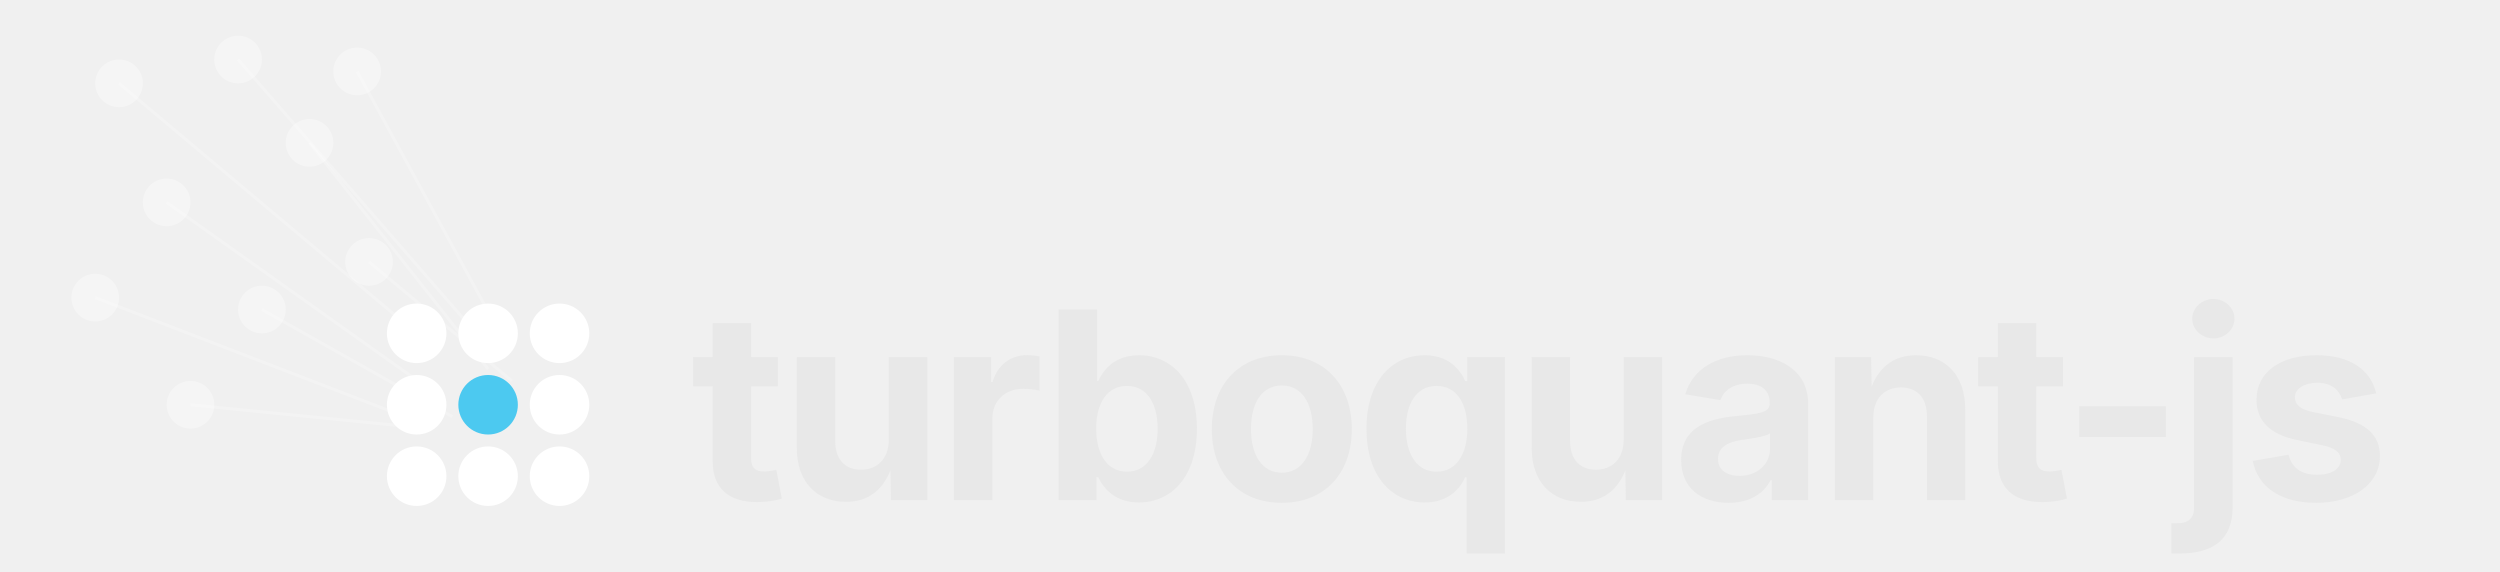
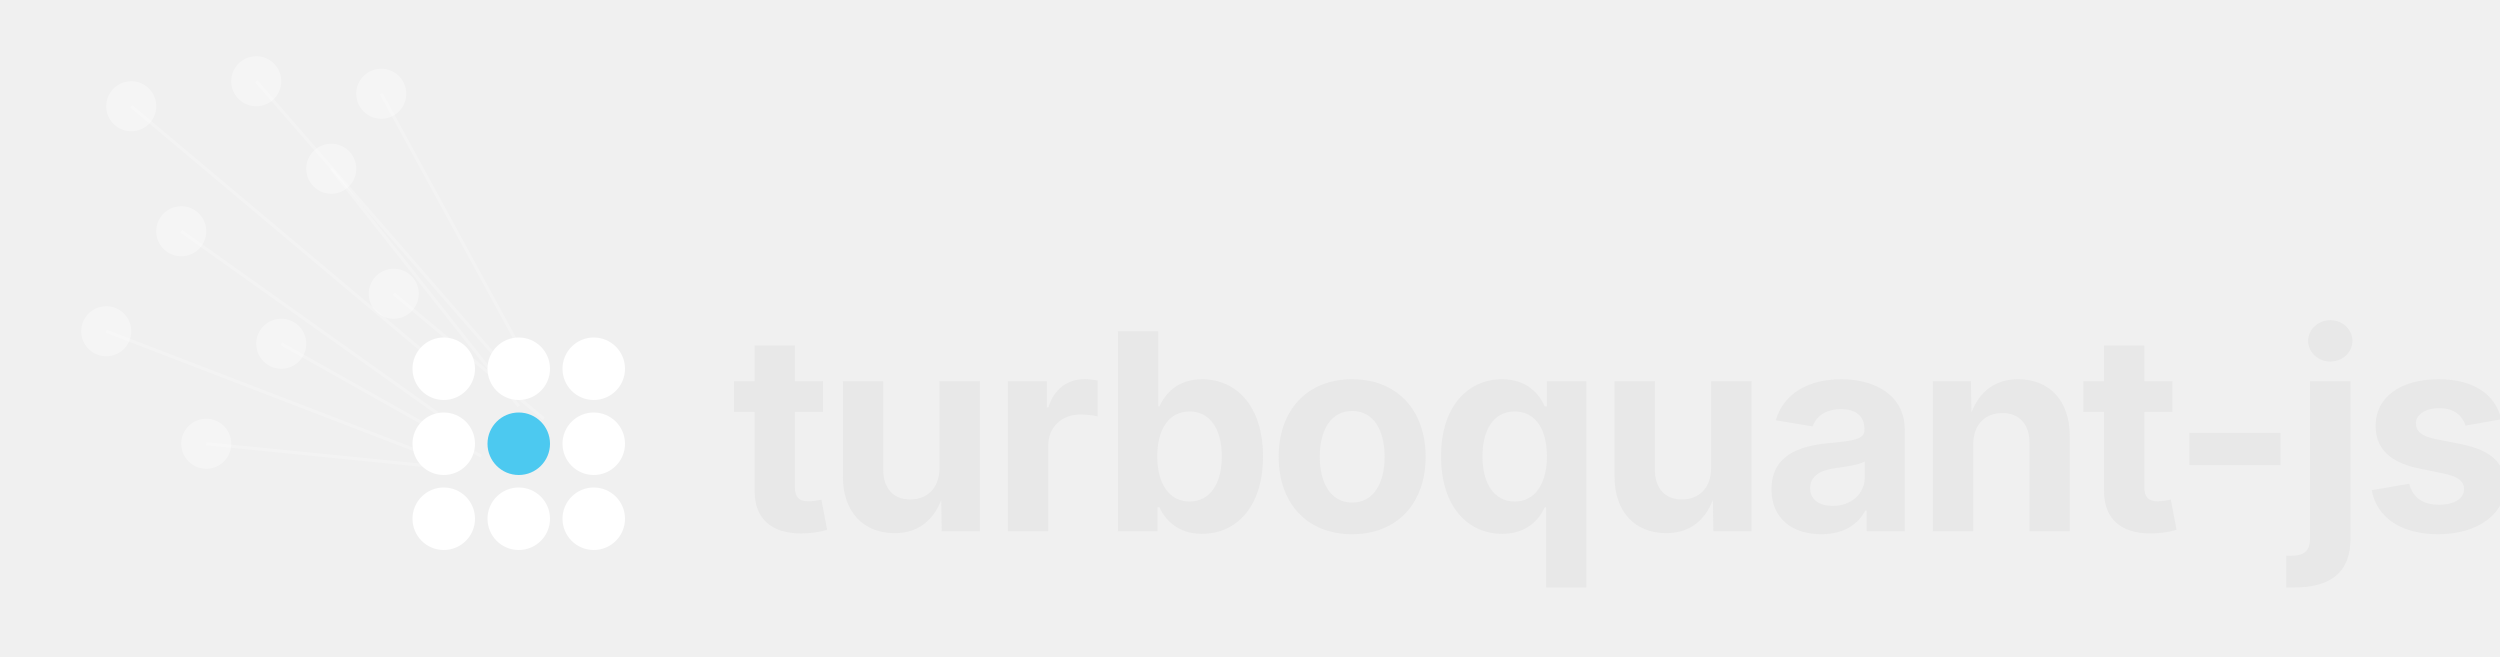
- <svg xmlns="http://www.w3.org/2000/svg" viewBox="-8 -4 420 96" width="420" height="96">
+ <svg xmlns="http://www.w3.org/2000/svg" viewBox="-9 -7 400 105" width="400" height="105">
  <circle cx="12" cy="10" r="4" fill="white" opacity="0.35" />
  <circle cx="32" cy="6" r="4" fill="white" opacity="0.35" />
  <circle cx="20" cy="30" r="4" fill="white" opacity="0.35" />
  <circle cx="44" cy="20" r="4" fill="white" opacity="0.35" />
  <circle cx="8" cy="46" r="4" fill="white" opacity="0.35" />
  <circle cx="36" cy="48" r="4" fill="white" opacity="0.35" />
  <circle cx="52" cy="8" r="4" fill="white" opacity="0.35" />
  <circle cx="54" cy="40" r="4" fill="white" opacity="0.35" />
  <circle cx="24" cy="64" r="4" fill="white" opacity="0.35" />
  <line x1="12" y1="10" x2="62" y2="52" stroke="white" stroke-width="0.5" opacity="0.2" />
  <line x1="32" y1="6" x2="72" y2="52" stroke="white" stroke-width="0.5" opacity="0.2" />
  <line x1="20" y1="30" x2="65" y2="62" stroke="white" stroke-width="0.5" opacity="0.2" />
  <line x1="44" y1="20" x2="74" y2="58" stroke="white" stroke-width="0.5" opacity="0.2" />
  <line x1="8" y1="46" x2="60" y2="66" stroke="white" stroke-width="0.5" opacity="0.2" />
  <line x1="36" y1="48" x2="68" y2="66" stroke="white" stroke-width="0.5" opacity="0.2" />
  <line x1="52" y1="8" x2="76" y2="52" stroke="white" stroke-width="0.5" opacity="0.2" />
  <line x1="54" y1="40" x2="78" y2="60" stroke="white" stroke-width="0.5" opacity="0.2" />
  <line x1="24" y1="64" x2="64" y2="68" stroke="white" stroke-width="0.5" opacity="0.2" />
  <circle cx="62" cy="52" r="5" fill="white" />
  <circle cx="74" cy="52" r="5" fill="white" />
  <circle cx="86" cy="52" r="5" fill="white" />
  <circle cx="62" cy="64" r="5" fill="white" />
  <circle cx="74" cy="64" r="5" fill="#4cc9f0" />
  <circle cx="86" cy="64" r="5" fill="white" />
  <circle cx="62" cy="76" r="5" fill="white" />
  <circle cx="74" cy="76" r="5" fill="white" />
  <circle cx="86" cy="76" r="5" fill="white" />
-   <text x="108" y="64" dominant-baseline="central" font-family="system-ui, -apple-system, 'Segoe UI', sans-serif" font-weight="700" font-size="44" fill="#e8e8e8" letter-spacing="-1">turboquant-js</text>
+   <text x="108" y="62" dominant-baseline="central" font-family="system-ui, -apple-system, 'Segoe UI', sans-serif" font-weight="700" font-size="44" fill="#e8e8e8" letter-spacing="-1">turboquant-js</text>
</svg>
